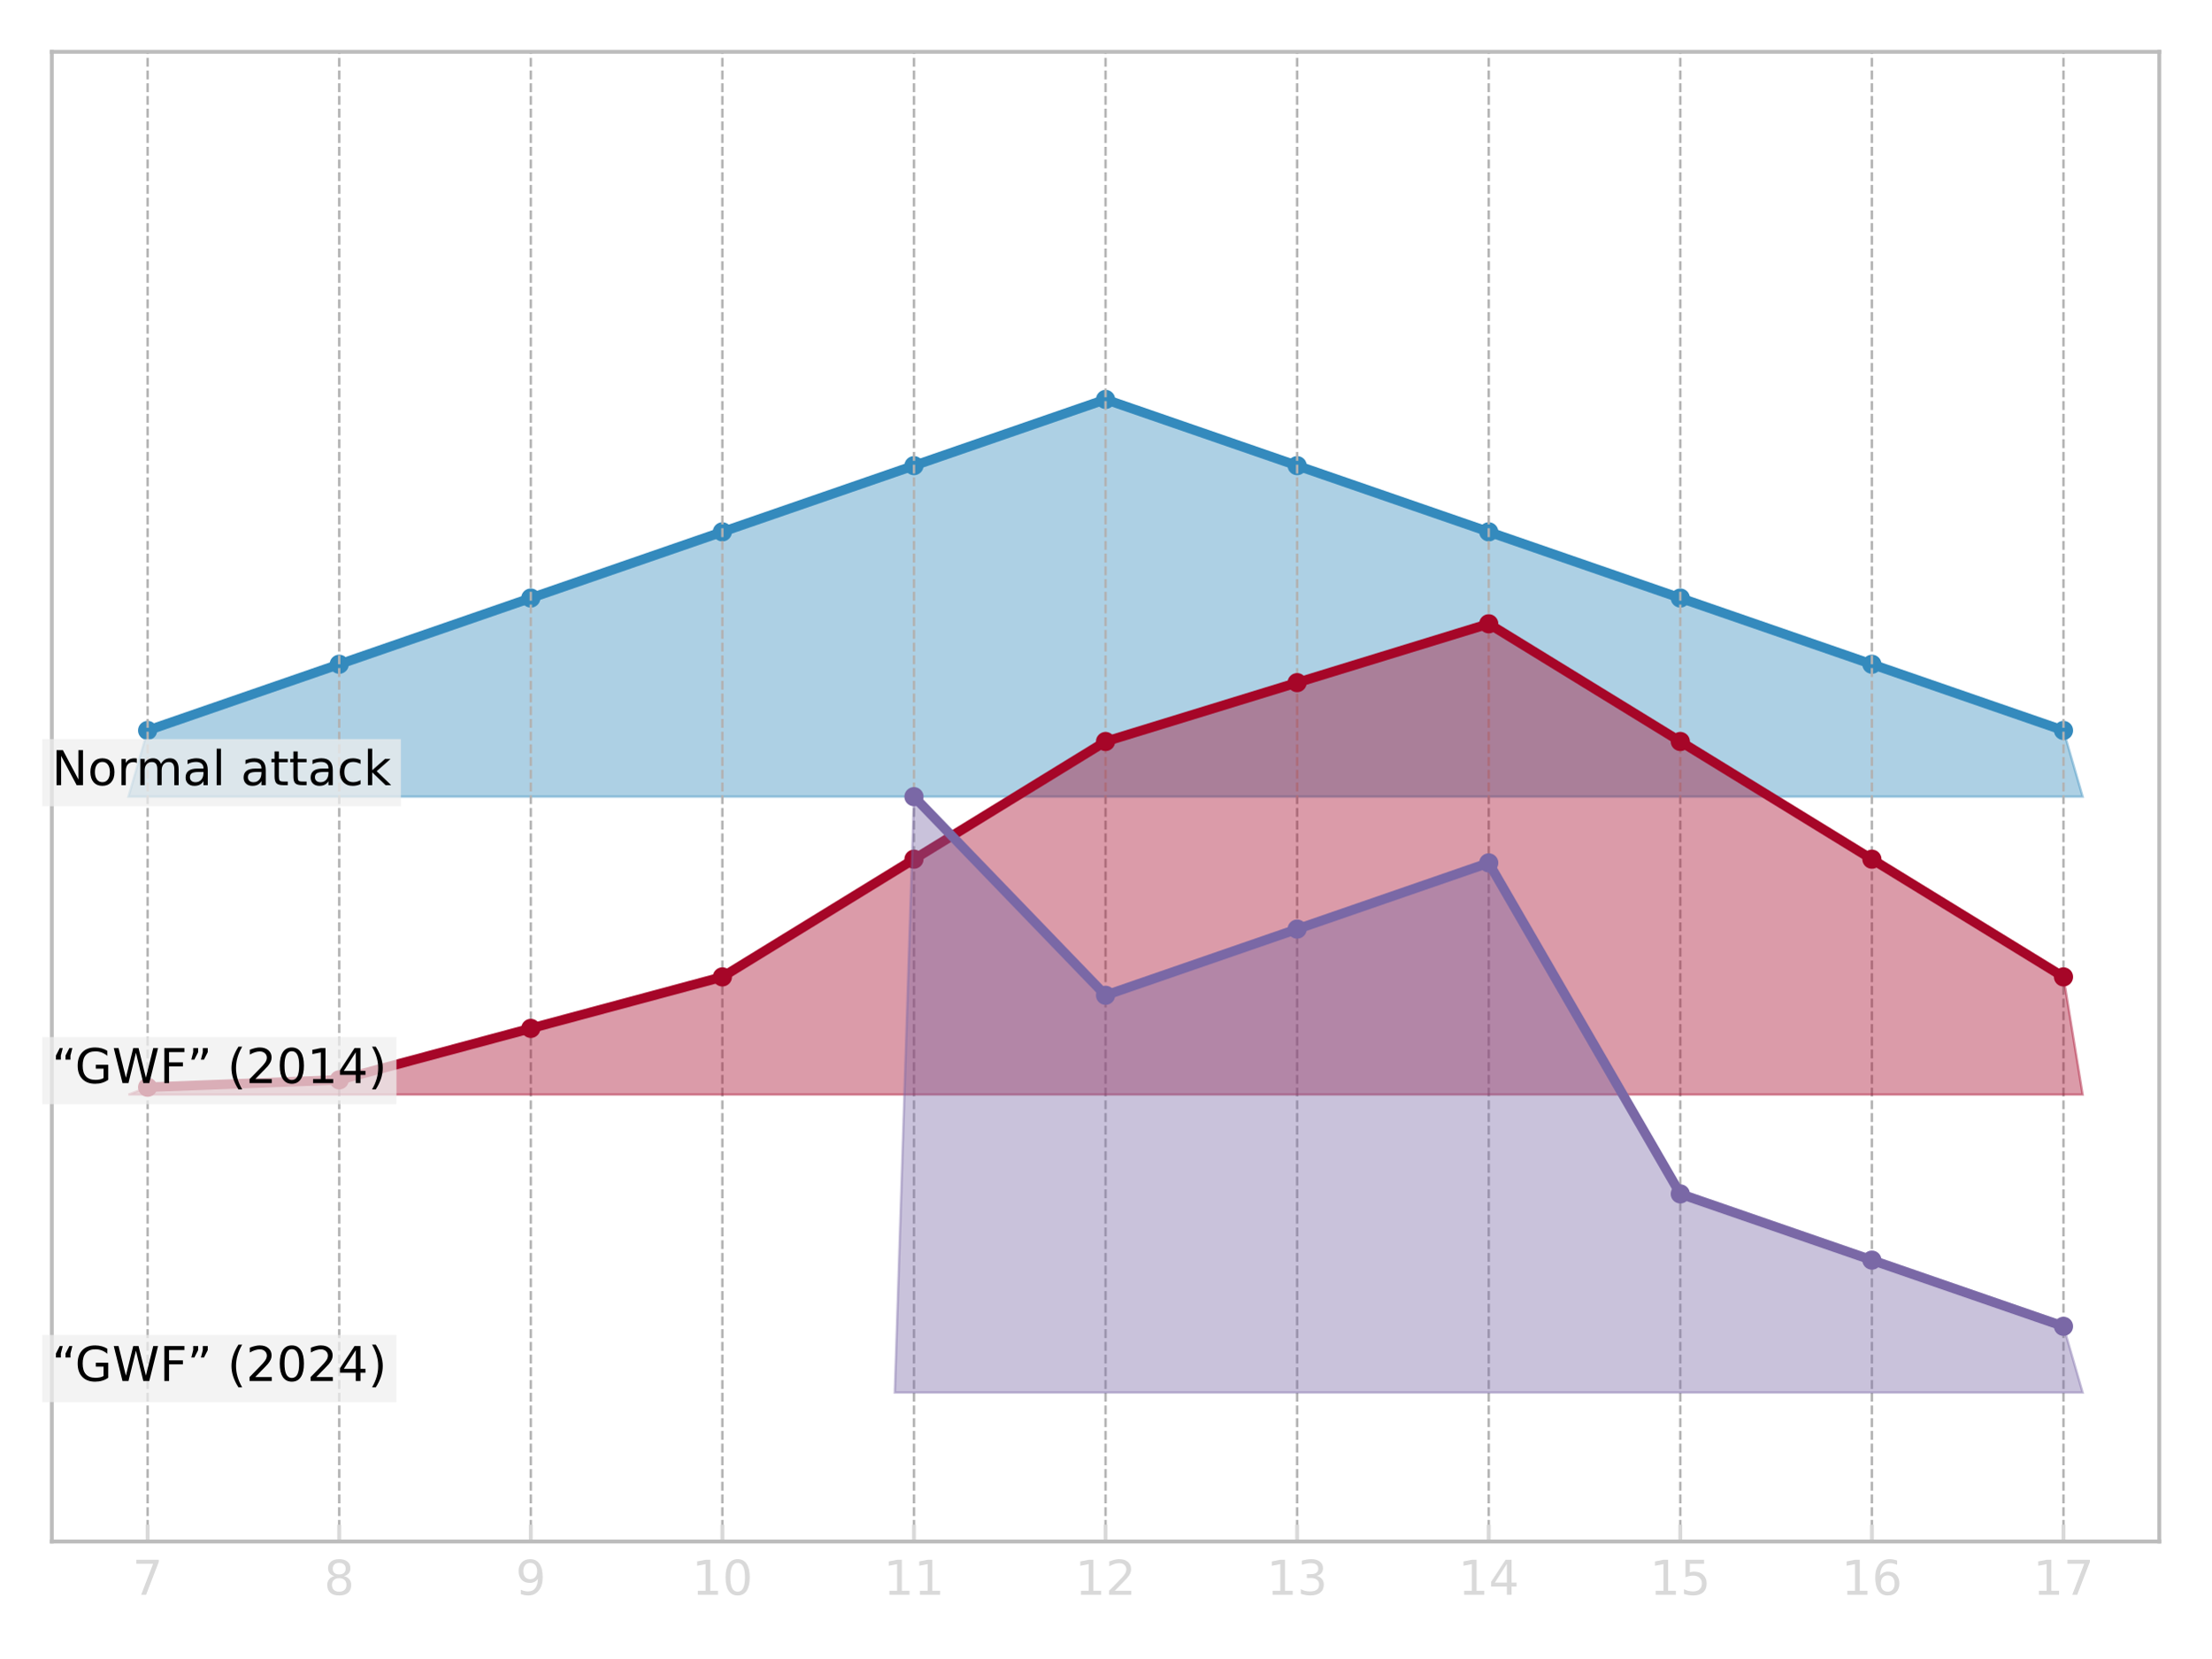
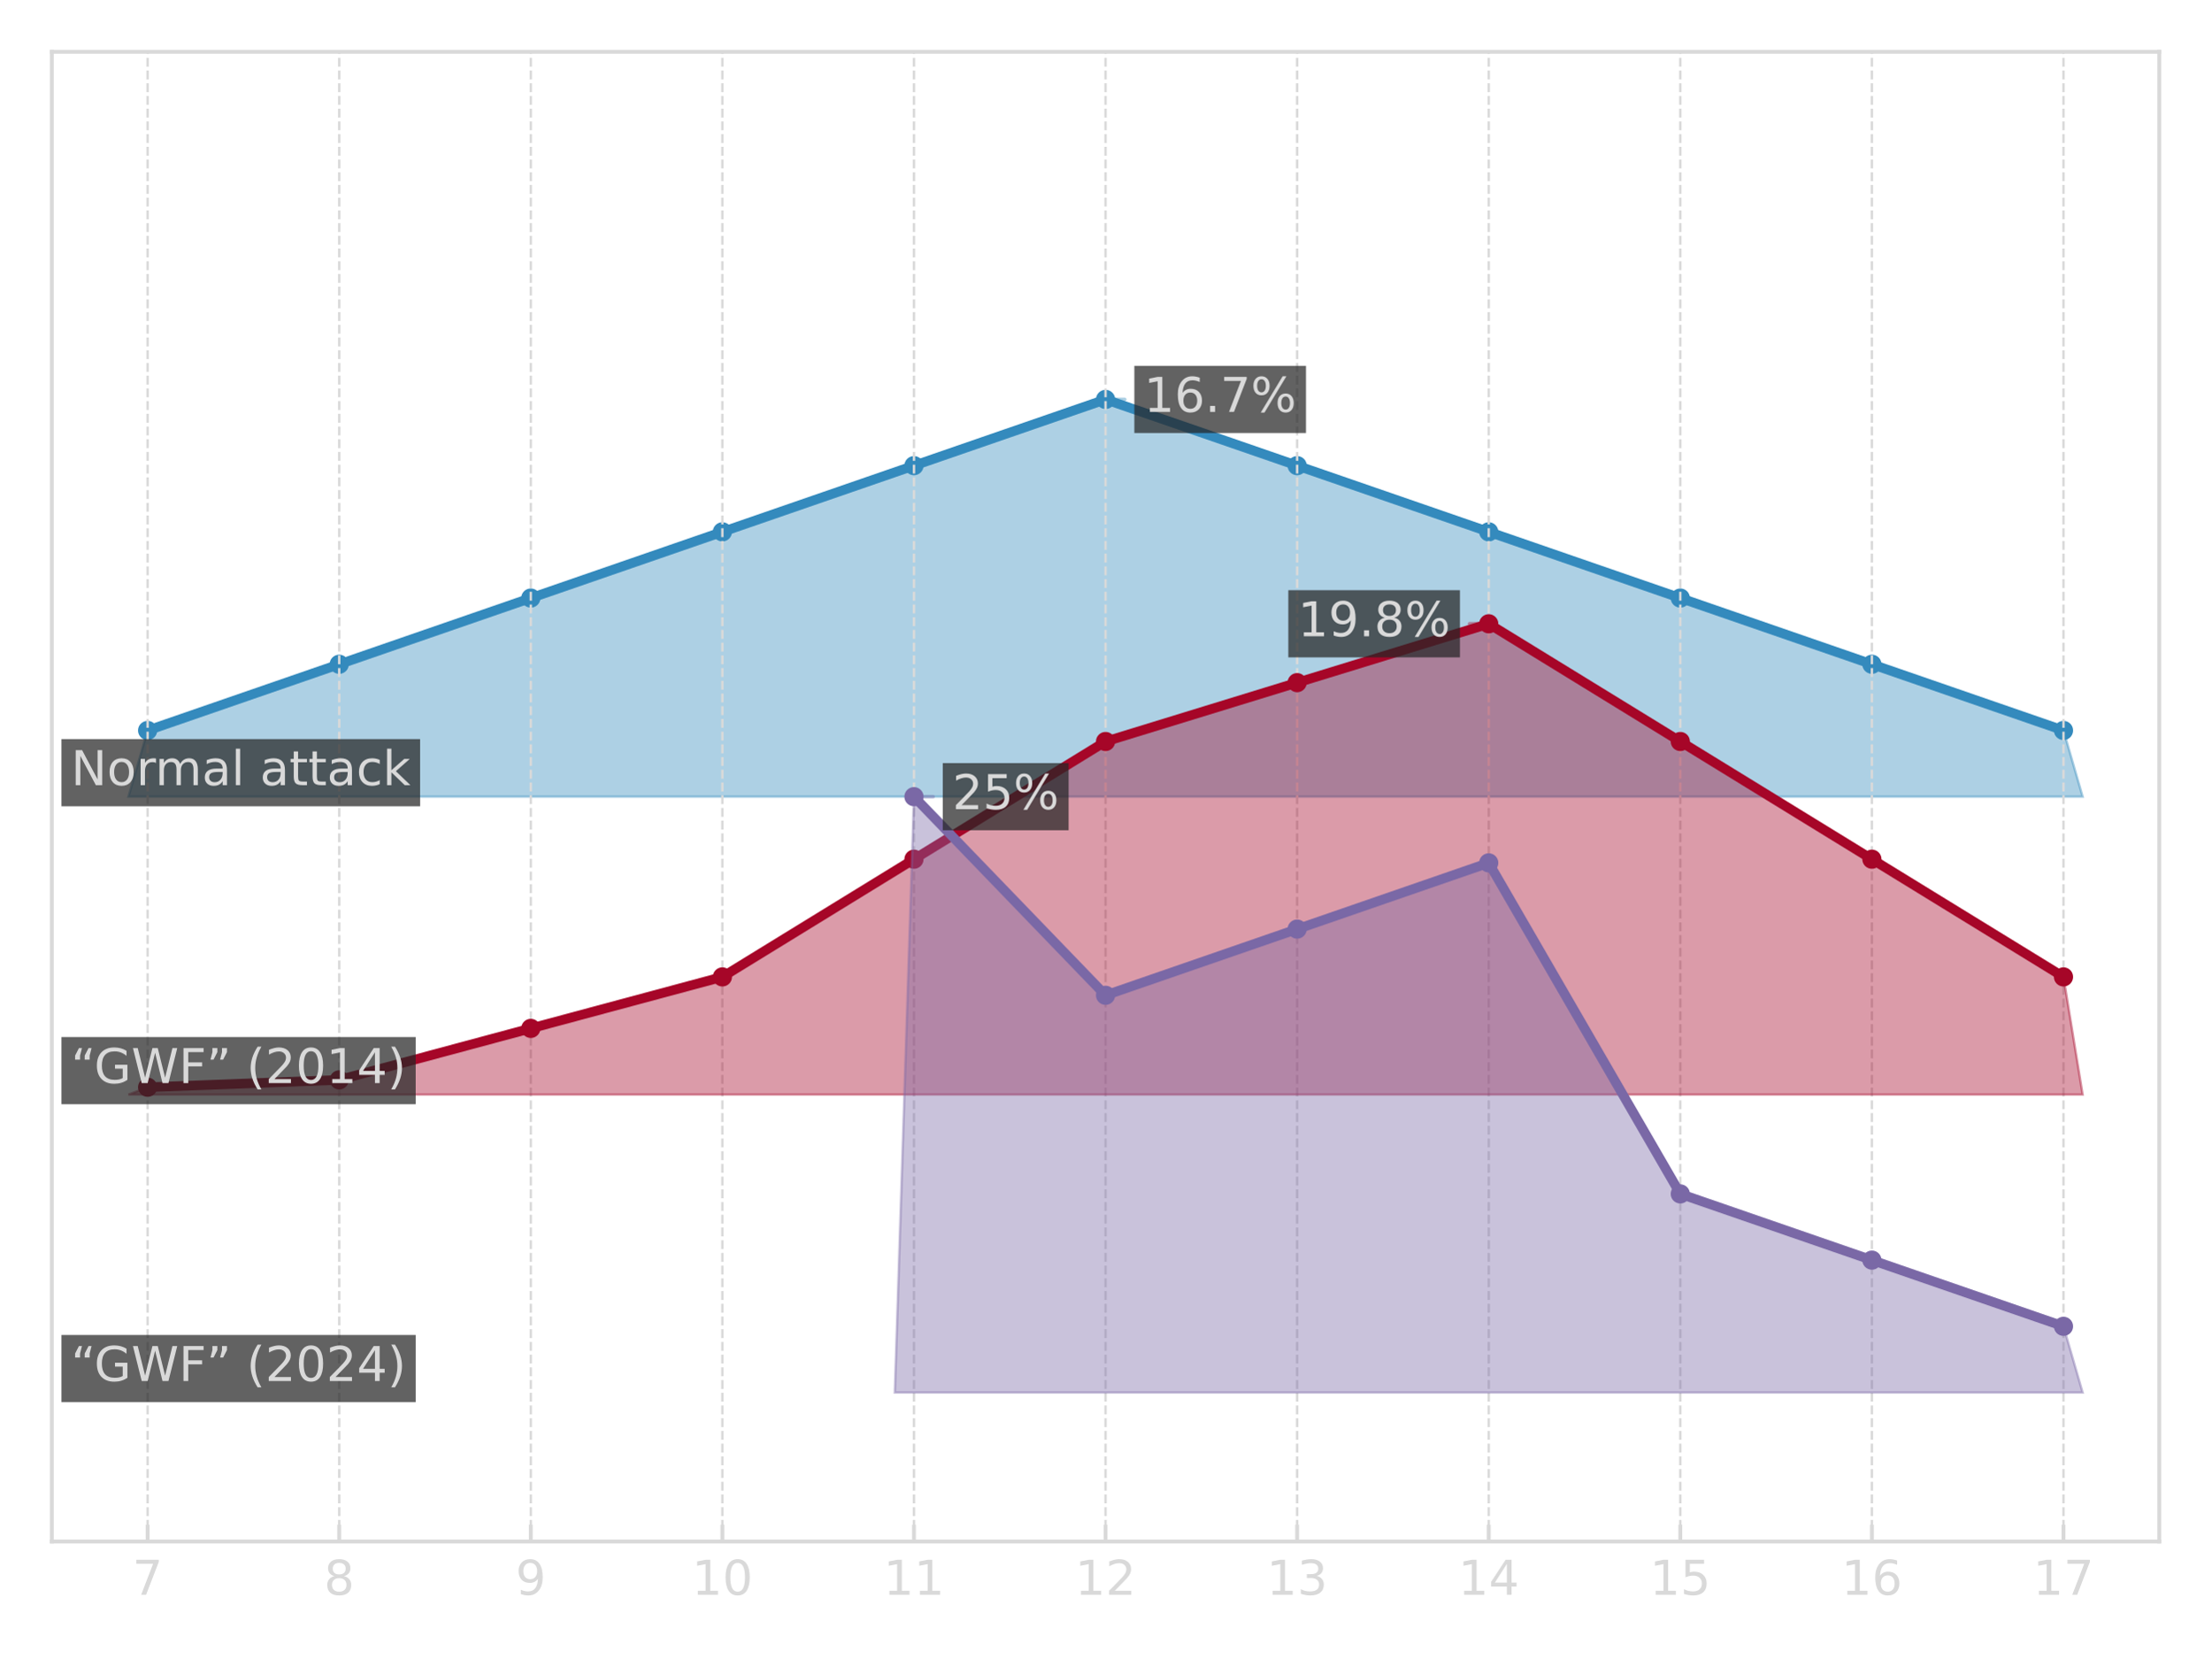
<svg xmlns="http://www.w3.org/2000/svg" xmlns:xlink="http://www.w3.org/1999/xlink" width="460.8pt" height="345.6pt" viewBox="0 0 460.8 345.6" version="1.1">
  <defs>
    <style type="text/css">*{stroke-linejoin: round; stroke-linecap: butt}</style>
  </defs>
  <g id="figure_1">
    <g id="patch_1">
      <path d="M 0 345.6  L 460.8 345.6  L 460.8 0  L 0 0  L 0 345.6  z " style="fill: none" />
    </g>
    <g id="axes_1">
      <g id="patch_2">
        <path d="M 10.8 321.3  L 450 321.3  L 450 10.8  L 10.8 10.8  L 10.8 321.3  z " style="fill: none" />
      </g>
      <g id="patch_3">
        <path d="M 26.771 166.05  L 30.764 152.25  L 70.691 138.45  L 110.618 124.65  L 150.545 110.85  L 190.473 97.05  L 230.4 83.25  L 270.327 97.05  L 310.255 110.85  L 350.182 124.65  L 390.109 138.45  L 430.036 152.25  L 434.029 166.05  z " clip-path="url(#p17faf086e6)" style="fill: #348abd; fill-opacity: 0.4; stroke: #348abd; stroke-opacity: 0.4; stroke-width: 0.5; stroke-linejoin: miter" />
      </g>
      <g id="line2d_1">
        <path d="M 30.764 152.25  L 70.691 138.45  L 110.618 124.65  L 150.545 110.85  L 190.473 97.05  L 230.4 83.25  L 270.327 97.05  L 310.255 110.85  L 350.182 124.65  L 390.109 138.45  L 430.036 152.25  " clip-path="url(#p17faf086e6)" style="fill: none; stroke: #348abd; stroke-width: 2; stroke-linecap: square" />
        <defs>
          <path id="m6b60de0bbd" d="M 0 1.5  C 0.398 1.5 0.779 1.342 1.061 1.061  C 1.342 0.779 1.5 0.398 1.5 0  C 1.5 -0.398 1.342 -0.779 1.061 -1.061  C 0.779 -1.342 0.398 -1.5 0 -1.5  C -0.398 -1.5 -0.779 -1.342 -1.061 -1.061  C -1.342 -0.779 -1.5 -0.398 -1.5 0  C -1.5 0.398 -1.342 0.779 -1.061 1.061  C -0.779 1.342 -0.398 1.5 0 1.5  z " style="stroke: #348abd" />
        </defs>
        <g clip-path="url(#p17faf086e6)">
          <use xlink:href="#m6b60de0bbd" x="30.764" y="152.25" style="fill: #348abd; stroke: #348abd" />
          <use xlink:href="#m6b60de0bbd" x="70.691" y="138.45" style="fill: #348abd; stroke: #348abd" />
          <use xlink:href="#m6b60de0bbd" x="110.618" y="124.65" style="fill: #348abd; stroke: #348abd" />
          <use xlink:href="#m6b60de0bbd" x="150.545" y="110.85" style="fill: #348abd; stroke: #348abd" />
          <use xlink:href="#m6b60de0bbd" x="190.473" y="97.05" style="fill: #348abd; stroke: #348abd" />
          <use xlink:href="#m6b60de0bbd" x="230.4" y="83.25" style="fill: #348abd; stroke: #348abd" />
          <use xlink:href="#m6b60de0bbd" x="270.327" y="97.05" style="fill: #348abd; stroke: #348abd" />
          <use xlink:href="#m6b60de0bbd" x="310.255" y="110.85" style="fill: #348abd; stroke: #348abd" />
          <use xlink:href="#m6b60de0bbd" x="350.182" y="124.65" style="fill: #348abd; stroke: #348abd" />
          <use xlink:href="#m6b60de0bbd" x="390.109" y="138.45" style="fill: #348abd; stroke: #348abd" />
          <use xlink:href="#m6b60de0bbd" x="430.036" y="152.25" style="fill: #348abd; stroke: #348abd" />
        </g>
      </g>
      <g id="matplotlib.axis_1">
        <g id="xtick_1">
          <g id="line2d_2">
-             <path d="M 30.764 321.3  L 30.764 10.8  " clip-path="url(#p17faf086e6)" style="fill: none; stroke-dasharray: 1.85,0.8; stroke-dashoffset: 0; stroke: #b2b2b2; stroke-width: 0.5" />
+             <path d="M 30.764 321.3  L 30.764 10.8  " clip-path="url(#p17faf086e6)" style="fill: none; stroke-dasharray: 1.85,0.8; stroke-dashoffset: 0; stroke: #d9d9d9; stroke-width: 0.5" />
          </g>
          <g id="line2d_3">
            <defs>
              <path id="m21876d499b" d="M 0 0  L 0 -3.5  " style="stroke: #d9d9d9; stroke-width: 0.8" />
            </defs>
            <g>
              <use xlink:href="#m21876d499b" x="30.764" y="321.3" style="fill: #d9d9d9; stroke: #d9d9d9; stroke-width: 0.8" />
            </g>
          </g>
          <g id="text_1">
            <g style="fill: #d9d9d9" transform="translate(27.58239 332.3977) scale(0.1 -0.1)">
              <defs>
                <path id="DejaVuSans-1a" d="M 525 4666  L 3525 4666  L 3525 4397  L 1831 0  L 1172 0  L 2766 4134  L 525 4134  L 525 4666  z " transform="scale(0.015625)" />
              </defs>
              <use xlink:href="#DejaVuSans-1a" />
            </g>
          </g>
        </g>
        <g id="xtick_2">
          <g id="line2d_4">
-             <path d="M 70.691 321.3  L 70.691 10.8  " clip-path="url(#p17faf086e6)" style="fill: none; stroke-dasharray: 1.85,0.8; stroke-dashoffset: 0; stroke: #b2b2b2; stroke-width: 0.5" />
+             <path d="M 70.691 321.3  L 70.691 10.8  " clip-path="url(#p17faf086e6)" style="fill: none; stroke-dasharray: 1.85,0.8; stroke-dashoffset: 0; stroke: #d9d9d9; stroke-width: 0.5" />
          </g>
          <g id="line2d_5">
            <g>
              <use xlink:href="#m21876d499b" x="70.691" y="321.3" style="fill: #d9d9d9; stroke: #d9d9d9; stroke-width: 0.8" />
            </g>
          </g>
          <g id="text_2">
            <g style="fill: #d9d9d9" transform="translate(67.50966 332.3977) scale(0.1 -0.1)">
              <defs>
                <path id="DejaVuSans-1b" d="M 2034 2216  Q 1584 2216 1326 1975  Q 1069 1734 1069 1313  Q 1069 891 1326 650  Q 1584 409 2034 409  Q 2484 409 2743 651  Q 3003 894 3003 1313  Q 3003 1734 2745 1975  Q 2488 2216 2034 2216  z M 1403 2484  Q 997 2584 770 2862  Q 544 3141 544 3541  Q 544 4100 942 4425  Q 1341 4750 2034 4750  Q 2731 4750 3128 4425  Q 3525 4100 3525 3541  Q 3525 3141 3298 2862  Q 3072 2584 2669 2484  Q 3125 2378 3379 2068  Q 3634 1759 3634 1313  Q 3634 634 3220 271  Q 2806 -91 2034 -91  Q 1263 -91 848 271  Q 434 634 434 1313  Q 434 1759 690 2068  Q 947 2378 1403 2484  z M 1172 3481  Q 1172 3119 1398 2916  Q 1625 2713 2034 2713  Q 2441 2713 2670 2916  Q 2900 3119 2900 3481  Q 2900 3844 2670 4047  Q 2441 4250 2034 4250  Q 1625 4250 1398 4047  Q 1172 3844 1172 3481  z " transform="scale(0.015625)" />
              </defs>
              <use xlink:href="#DejaVuSans-1b" />
            </g>
          </g>
        </g>
        <g id="xtick_3">
          <g id="line2d_6">
-             <path d="M 110.618 321.3  L 110.618 10.8  " clip-path="url(#p17faf086e6)" style="fill: none; stroke-dasharray: 1.85,0.8; stroke-dashoffset: 0; stroke: #b2b2b2; stroke-width: 0.5" />
+             <path d="M 110.618 321.3  L 110.618 10.8  " clip-path="url(#p17faf086e6)" style="fill: none; stroke-dasharray: 1.85,0.8; stroke-dashoffset: 0; stroke: #d9d9d9; stroke-width: 0.5" />
          </g>
          <g id="line2d_7">
            <g>
              <use xlink:href="#m21876d499b" x="110.618" y="321.3" style="fill: #d9d9d9; stroke: #d9d9d9; stroke-width: 0.8" />
            </g>
          </g>
          <g id="text_3">
            <g style="fill: #d9d9d9" transform="translate(107.4369 332.3977) scale(0.1 -0.1)">
              <defs>
                <path id="DejaVuSans-1c" d="M 703 97  L 703 672  Q 941 559 1184 500  Q 1428 441 1663 441  Q 2288 441 2617 861  Q 2947 1281 2994 2138  Q 2813 1869 2534 1725  Q 2256 1581 1919 1581  Q 1219 1581 811 2004  Q 403 2428 403 3163  Q 403 3881 828 4315  Q 1253 4750 1959 4750  Q 2769 4750 3195 4129  Q 3622 3509 3622 2328  Q 3622 1225 3098 567  Q 2575 -91 1691 -91  Q 1453 -91 1209 -44  Q 966 3 703 97  z M 1959 2075  Q 2384 2075 2632 2365  Q 2881 2656 2881 3163  Q 2881 3666 2632 3958  Q 2384 4250 1959 4250  Q 1534 4250 1286 3958  Q 1038 3666 1038 3163  Q 1038 2656 1286 2365  Q 1534 2075 1959 2075  z " transform="scale(0.015625)" />
              </defs>
              <use xlink:href="#DejaVuSans-1c" />
            </g>
          </g>
        </g>
        <g id="xtick_4">
          <g id="line2d_8">
-             <path d="M 150.545 321.3  L 150.545 10.8  " clip-path="url(#p17faf086e6)" style="fill: none; stroke-dasharray: 1.85,0.8; stroke-dashoffset: 0; stroke: #b2b2b2; stroke-width: 0.5" />
+             <path d="M 150.545 321.3  L 150.545 10.8  " clip-path="url(#p17faf086e6)" style="fill: none; stroke-dasharray: 1.85,0.8; stroke-dashoffset: 0; stroke: #d9d9d9; stroke-width: 0.5" />
          </g>
          <g id="line2d_9">
            <g>
              <use xlink:href="#m21876d499b" x="150.545" y="321.3" style="fill: #d9d9d9; stroke: #d9d9d9; stroke-width: 0.8" />
            </g>
          </g>
          <g id="text_4">
            <g style="fill: #d9d9d9" transform="translate(144.183 332.3977) scale(0.1 -0.1)">
              <defs>
                <path id="DejaVuSans-14" d="M 794 531  L 1825 531  L 1825 4091  L 703 3866  L 703 4441  L 1819 4666  L 2450 4666  L 2450 531  L 3481 531  L 3481 0  L 794 0  L 794 531  z " transform="scale(0.015625)" />
                <path id="DejaVuSans-13" d="M 2034 4250  Q 1547 4250 1301 3770  Q 1056 3291 1056 2328  Q 1056 1369 1301 889  Q 1547 409 2034 409  Q 2525 409 2770 889  Q 3016 1369 3016 2328  Q 3016 3291 2770 3770  Q 2525 4250 2034 4250  z M 2034 4750  Q 2819 4750 3233 4129  Q 3647 3509 3647 2328  Q 3647 1150 3233 529  Q 2819 -91 2034 -91  Q 1250 -91 836 529  Q 422 1150 422 2328  Q 422 3509 836 4129  Q 1250 4750 2034 4750  z " transform="scale(0.015625)" />
              </defs>
              <use xlink:href="#DejaVuSans-14" />
              <use xlink:href="#DejaVuSans-13" transform="translate(63.625 0)" />
            </g>
          </g>
        </g>
        <g id="xtick_5">
          <g id="line2d_10">
-             <path d="M 190.473 321.3  L 190.473 10.8  " clip-path="url(#p17faf086e6)" style="fill: none; stroke-dasharray: 1.85,0.8; stroke-dashoffset: 0; stroke: #b2b2b2; stroke-width: 0.5" />
+             <path d="M 190.473 321.3  L 190.473 10.8  " clip-path="url(#p17faf086e6)" style="fill: none; stroke-dasharray: 1.85,0.8; stroke-dashoffset: 0; stroke: #d9d9d9; stroke-width: 0.5" />
          </g>
          <g id="line2d_11">
            <g>
              <use xlink:href="#m21876d499b" x="190.473" y="321.3" style="fill: #d9d9d9; stroke: #d9d9d9; stroke-width: 0.8" />
            </g>
          </g>
          <g id="text_5">
            <g style="fill: #d9d9d9" transform="translate(184.1102 332.3977) scale(0.1 -0.1)">
              <use xlink:href="#DejaVuSans-14" />
              <use xlink:href="#DejaVuSans-14" transform="translate(63.625 0)" />
            </g>
          </g>
        </g>
        <g id="xtick_6">
          <g id="line2d_12">
-             <path d="M 230.4 321.3  L 230.4 10.8  " clip-path="url(#p17faf086e6)" style="fill: none; stroke-dasharray: 1.85,0.8; stroke-dashoffset: 0; stroke: #b2b2b2; stroke-width: 0.5" />
+             <path d="M 230.4 321.3  L 230.4 10.8  " clip-path="url(#p17faf086e6)" style="fill: none; stroke-dasharray: 1.85,0.8; stroke-dashoffset: 0; stroke: #d9d9d9; stroke-width: 0.5" />
          </g>
          <g id="line2d_13">
            <g>
              <use xlink:href="#m21876d499b" x="230.4" y="321.3" style="fill: #d9d9d9; stroke: #d9d9d9; stroke-width: 0.8" />
            </g>
          </g>
          <g id="text_6">
            <g style="fill: #d9d9d9" transform="translate(224.0375 332.3977) scale(0.1 -0.1)">
              <defs>
                <path id="DejaVuSans-15" d="M 1228 531  L 3431 531  L 3431 0  L 469 0  L 469 531  Q 828 903 1448 1529  Q 2069 2156 2228 2338  Q 2531 2678 2651 2914  Q 2772 3150 2772 3378  Q 2772 3750 2511 3984  Q 2250 4219 1831 4219  Q 1534 4219 1204 4116  Q 875 4013 500 3803  L 500 4441  Q 881 4594 1212 4672  Q 1544 4750 1819 4750  Q 2544 4750 2975 4387  Q 3406 4025 3406 3419  Q 3406 3131 3298 2873  Q 3191 2616 2906 2266  Q 2828 2175 2409 1742  Q 1991 1309 1228 531  z " transform="scale(0.015625)" />
              </defs>
              <use xlink:href="#DejaVuSans-14" />
              <use xlink:href="#DejaVuSans-15" transform="translate(63.625 0)" />
            </g>
          </g>
        </g>
        <g id="xtick_7">
          <g id="line2d_14">
-             <path d="M 270.327 321.3  L 270.327 10.8  " clip-path="url(#p17faf086e6)" style="fill: none; stroke-dasharray: 1.85,0.8; stroke-dashoffset: 0; stroke: #b2b2b2; stroke-width: 0.5" />
+             <path d="M 270.327 321.3  L 270.327 10.8  " clip-path="url(#p17faf086e6)" style="fill: none; stroke-dasharray: 1.85,0.8; stroke-dashoffset: 0; stroke: #d9d9d9; stroke-width: 0.5" />
          </g>
          <g id="line2d_15">
            <g>
              <use xlink:href="#m21876d499b" x="270.327" y="321.3" style="fill: #d9d9d9; stroke: #d9d9d9; stroke-width: 0.8" />
            </g>
          </g>
          <g id="text_7">
            <g style="fill: #d9d9d9" transform="translate(263.9648 332.3977) scale(0.1 -0.1)">
              <defs>
                <path id="DejaVuSans-16" d="M 2597 2516  Q 3050 2419 3304 2112  Q 3559 1806 3559 1356  Q 3559 666 3084 287  Q 2609 -91 1734 -91  Q 1441 -91 1130 -33  Q 819 25 488 141  L 488 750  Q 750 597 1062 519  Q 1375 441 1716 441  Q 2309 441 2620 675  Q 2931 909 2931 1356  Q 2931 1769 2642 2001  Q 2353 2234 1838 2234  L 1294 2234  L 1294 2753  L 1863 2753  Q 2328 2753 2575 2939  Q 2822 3125 2822 3475  Q 2822 3834 2567 4026  Q 2313 4219 1838 4219  Q 1578 4219 1281 4162  Q 984 4106 628 3988  L 628 4550  Q 988 4650 1302 4700  Q 1616 4750 1894 4750  Q 2613 4750 3031 4423  Q 3450 4097 3450 3541  Q 3450 3153 3228 2886  Q 3006 2619 2597 2516  z " transform="scale(0.015625)" />
              </defs>
              <use xlink:href="#DejaVuSans-14" />
              <use xlink:href="#DejaVuSans-16" transform="translate(63.625 0)" />
            </g>
          </g>
        </g>
        <g id="xtick_8">
          <g id="line2d_16">
-             <path d="M 310.255 321.3  L 310.255 10.8  " clip-path="url(#p17faf086e6)" style="fill: none; stroke-dasharray: 1.85,0.8; stroke-dashoffset: 0; stroke: #b2b2b2; stroke-width: 0.5" />
+             <path d="M 310.255 321.3  L 310.255 10.8  " clip-path="url(#p17faf086e6)" style="fill: none; stroke-dasharray: 1.85,0.8; stroke-dashoffset: 0; stroke: #d9d9d9; stroke-width: 0.5" />
          </g>
          <g id="line2d_17">
            <g>
              <use xlink:href="#m21876d499b" x="310.255" y="321.3" style="fill: #d9d9d9; stroke: #d9d9d9; stroke-width: 0.8" />
            </g>
          </g>
          <g id="text_8">
            <g style="fill: #d9d9d9" transform="translate(303.892 332.3977) scale(0.1 -0.1)">
              <defs>
                <path id="DejaVuSans-17" d="M 2419 4116  L 825 1625  L 2419 1625  L 2419 4116  z M 2253 4666  L 3047 4666  L 3047 1625  L 3713 1625  L 3713 1100  L 3047 1100  L 3047 0  L 2419 0  L 2419 1100  L 313 1100  L 313 1709  L 2253 4666  z " transform="scale(0.015625)" />
              </defs>
              <use xlink:href="#DejaVuSans-14" />
              <use xlink:href="#DejaVuSans-17" transform="translate(63.625 0)" />
            </g>
          </g>
        </g>
        <g id="xtick_9">
          <g id="line2d_18">
-             <path d="M 350.182 321.3  L 350.182 10.8  " clip-path="url(#p17faf086e6)" style="fill: none; stroke-dasharray: 1.85,0.8; stroke-dashoffset: 0; stroke: #b2b2b2; stroke-width: 0.5" />
+             <path d="M 350.182 321.3  L 350.182 10.8  " clip-path="url(#p17faf086e6)" style="fill: none; stroke-dasharray: 1.85,0.8; stroke-dashoffset: 0; stroke: #d9d9d9; stroke-width: 0.5" />
          </g>
          <g id="line2d_19">
            <g>
              <use xlink:href="#m21876d499b" x="350.182" y="321.3" style="fill: #d9d9d9; stroke: #d9d9d9; stroke-width: 0.8" />
            </g>
          </g>
          <g id="text_9">
            <g style="fill: #d9d9d9" transform="translate(343.8193 332.3977) scale(0.1 -0.1)">
              <defs>
                <path id="DejaVuSans-18" d="M 691 4666  L 3169 4666  L 3169 4134  L 1269 4134  L 1269 2991  Q 1406 3038 1543 3061  Q 1681 3084 1819 3084  Q 2600 3084 3056 2656  Q 3513 2228 3513 1497  Q 3513 744 3044 326  Q 2575 -91 1722 -91  Q 1428 -91 1123 -41  Q 819 9 494 109  L 494 744  Q 775 591 1075 516  Q 1375 441 1709 441  Q 2250 441 2565 725  Q 2881 1009 2881 1497  Q 2881 1984 2565 2268  Q 2250 2553 1709 2553  Q 1456 2553 1204 2497  Q 953 2441 691 2322  L 691 4666  z " transform="scale(0.015625)" />
              </defs>
              <use xlink:href="#DejaVuSans-14" />
              <use xlink:href="#DejaVuSans-18" transform="translate(63.625 0)" />
            </g>
          </g>
        </g>
        <g id="xtick_10">
          <g id="line2d_20">
-             <path d="M 390.109 321.3  L 390.109 10.8  " clip-path="url(#p17faf086e6)" style="fill: none; stroke-dasharray: 1.85,0.8; stroke-dashoffset: 0; stroke: #b2b2b2; stroke-width: 0.5" />
+             <path d="M 390.109 321.3  L 390.109 10.8  " clip-path="url(#p17faf086e6)" style="fill: none; stroke-dasharray: 1.85,0.8; stroke-dashoffset: 0; stroke: #d9d9d9; stroke-width: 0.5" />
          </g>
          <g id="line2d_21">
            <g>
              <use xlink:href="#m21876d499b" x="390.109" y="321.3" style="fill: #d9d9d9; stroke: #d9d9d9; stroke-width: 0.8" />
            </g>
          </g>
          <g id="text_10">
            <g style="fill: #d9d9d9" transform="translate(383.7466 332.3977) scale(0.1 -0.1)">
              <defs>
                <path id="DejaVuSans-19" d="M 2113 2584  Q 1688 2584 1439 2293  Q 1191 2003 1191 1497  Q 1191 994 1439 701  Q 1688 409 2113 409  Q 2538 409 2786 701  Q 3034 994 3034 1497  Q 3034 2003 2786 2293  Q 2538 2584 2113 2584  z M 3366 4563  L 3366 3988  Q 3128 4100 2886 4159  Q 2644 4219 2406 4219  Q 1781 4219 1451 3797  Q 1122 3375 1075 2522  Q 1259 2794 1537 2939  Q 1816 3084 2150 3084  Q 2853 3084 3261 2657  Q 3669 2231 3669 1497  Q 3669 778 3244 343  Q 2819 -91 2113 -91  Q 1303 -91 875 529  Q 447 1150 447 2328  Q 447 3434 972 4092  Q 1497 4750 2381 4750  Q 2619 4750 2861 4703  Q 3103 4656 3366 4563  z " transform="scale(0.015625)" />
              </defs>
              <use xlink:href="#DejaVuSans-14" />
              <use xlink:href="#DejaVuSans-19" transform="translate(63.625 0)" />
            </g>
          </g>
        </g>
        <g id="xtick_11">
          <g id="line2d_22">
-             <path d="M 430.036 321.3  L 430.036 10.8  " clip-path="url(#p17faf086e6)" style="fill: none; stroke-dasharray: 1.85,0.8; stroke-dashoffset: 0; stroke: #b2b2b2; stroke-width: 0.5" />
+             <path d="M 430.036 321.3  L 430.036 10.8  " clip-path="url(#p17faf086e6)" style="fill: none; stroke-dasharray: 1.85,0.8; stroke-dashoffset: 0; stroke: #d9d9d9; stroke-width: 0.5" />
          </g>
          <g id="line2d_23">
            <g>
              <use xlink:href="#m21876d499b" x="430.036" y="321.3" style="fill: #d9d9d9; stroke: #d9d9d9; stroke-width: 0.8" />
            </g>
          </g>
          <g id="text_11">
            <g style="fill: #d9d9d9" transform="translate(423.6739 332.3977) scale(0.1 -0.1)">
              <use xlink:href="#DejaVuSans-14" />
              <use xlink:href="#DejaVuSans-1a" transform="translate(63.625 0)" />
            </g>
          </g>
        </g>
      </g>
      <g id="matplotlib.axis_2" />
      <g id="patch_4">
        <path d="M 26.771 228.15  L 30.764 226.617  L 70.691 225.083  L 110.618 214.35  L 150.545 203.617  L 190.473 179.083  L 230.4 154.55  L 270.327 142.283  L 310.255 130.017  L 350.182 154.55  L 390.109 179.083  L 430.036 203.617  L 434.029 228.15  z " clip-path="url(#p17faf086e6)" style="fill: #a60628; fill-opacity: 0.4; stroke: #a60628; stroke-opacity: 0.4; stroke-width: 0.5; stroke-linejoin: miter" />
      </g>
      <g id="patch_5">
-         <path d="M 10.8 321.3  L 10.8 10.8  " style="fill: none; stroke: #bcbcbc; stroke-width: 0.8; stroke-linejoin: miter; stroke-linecap: square" />
+         <path d="M 10.8 321.3  L 10.8 10.8  " style="fill: none; stroke: #d9d9d9; stroke-width: 0.8; stroke-linejoin: miter; stroke-linecap: square" />
      </g>
      <g id="patch_6">
-         <path d="M 450 321.3  L 450 10.8  " style="fill: none; stroke: #bcbcbc; stroke-width: 0.8; stroke-linejoin: miter; stroke-linecap: square" />
+         <path d="M 450 321.3  L 450 10.8  " style="fill: none; stroke: #d9d9d9; stroke-width: 0.8; stroke-linejoin: miter; stroke-linecap: square" />
      </g>
      <g id="patch_7">
-         <path d="M 10.8 321.3  L 450 321.3  " style="fill: none; stroke: #bcbcbc; stroke-width: 0.8; stroke-linejoin: miter; stroke-linecap: square" />
+         <path d="M 10.8 321.3  L 450 321.3  " style="fill: none; stroke: #d9d9d9; stroke-width: 0.8; stroke-linejoin: miter; stroke-linecap: square" />
      </g>
      <g id="patch_8">
-         <path d="M 10.8 10.8  L 450 10.8  " style="fill: none; stroke: #bcbcbc; stroke-width: 0.8; stroke-linejoin: miter; stroke-linecap: square" />
+         <path d="M 10.8 10.8  L 450 10.8  " style="fill: none; stroke: #d9d9d9; stroke-width: 0.8; stroke-linejoin: miter; stroke-linecap: square" />
      </g>
      <g id="line2d_24">
        <path d="M 30.764 226.617  L 70.691 225.083  L 110.618 214.35  L 150.545 203.617  L 190.473 179.083  L 230.4 154.55  L 270.327 142.283  L 310.255 130.017  L 350.182 154.55  L 390.109 179.083  L 430.036 203.617  " clip-path="url(#p17faf086e6)" style="fill: none; stroke: #a60628; stroke-width: 2; stroke-linecap: square" />
        <defs>
          <path id="mb88222d4bc" d="M 0 1.5  C 0.398 1.5 0.779 1.342 1.061 1.061  C 1.342 0.779 1.5 0.398 1.5 0  C 1.5 -0.398 1.342 -0.779 1.061 -1.061  C 0.779 -1.342 0.398 -1.5 0 -1.5  C -0.398 -1.5 -0.779 -1.342 -1.061 -1.061  C -1.342 -0.779 -1.5 -0.398 -1.5 0  C -1.5 0.398 -1.342 0.779 -1.061 1.061  C -0.779 1.342 -0.398 1.5 0 1.5  z " style="stroke: #a60628" />
        </defs>
        <g clip-path="url(#p17faf086e6)">
          <use xlink:href="#mb88222d4bc" x="30.764" y="226.617" style="fill: #a60628; stroke: #a60628" />
          <use xlink:href="#mb88222d4bc" x="70.691" y="225.083" style="fill: #a60628; stroke: #a60628" />
          <use xlink:href="#mb88222d4bc" x="110.618" y="214.35" style="fill: #a60628; stroke: #a60628" />
          <use xlink:href="#mb88222d4bc" x="150.545" y="203.617" style="fill: #a60628; stroke: #a60628" />
          <use xlink:href="#mb88222d4bc" x="190.473" y="179.083" style="fill: #a60628; stroke: #a60628" />
          <use xlink:href="#mb88222d4bc" x="230.4" y="154.55" style="fill: #a60628; stroke: #a60628" />
          <use xlink:href="#mb88222d4bc" x="270.327" y="142.283" style="fill: #a60628; stroke: #a60628" />
          <use xlink:href="#mb88222d4bc" x="310.255" y="130.017" style="fill: #a60628; stroke: #a60628" />
          <use xlink:href="#mb88222d4bc" x="350.182" y="154.55" style="fill: #a60628; stroke: #a60628" />
          <use xlink:href="#mb88222d4bc" x="390.109" y="179.083" style="fill: #a60628; stroke: #a60628" />
          <use xlink:href="#mb88222d4bc" x="430.036" y="203.617" style="fill: #a60628; stroke: #a60628" />
        </g>
      </g>
      <g id="patch_9">
        <path d="M 186.48 290.25  L 190.473 166.05  L 230.4 207.45  L 270.327 193.65  L 310.255 179.85  L 350.182 248.85  L 390.109 262.65  L 430.036 276.45  L 434.029 290.25  z " clip-path="url(#p17faf086e6)" style="fill: #7a68a6; fill-opacity: 0.4; stroke: #7a68a6; stroke-opacity: 0.4; stroke-width: 0.5; stroke-linejoin: miter" />
      </g>
      <g id="line2d_25">
        <path d="M 190.473 166.05  L 230.4 207.45  L 270.327 193.65  L 310.255 179.85  L 350.182 248.85  L 390.109 262.65  L 430.036 276.45  " clip-path="url(#p17faf086e6)" style="fill: none; stroke: #7a68a6; stroke-width: 2; stroke-linecap: square" />
        <defs>
          <path id="m48e796f92b" d="M 0 1.5  C 0.398 1.5 0.779 1.342 1.061 1.061  C 1.342 0.779 1.5 0.398 1.5 0  C 1.5 -0.398 1.342 -0.779 1.061 -1.061  C 0.779 -1.342 0.398 -1.5 0 -1.5  C -0.398 -1.5 -0.779 -1.342 -1.061 -1.061  C -1.342 -0.779 -1.5 -0.398 -1.5 0  C -1.5 0.398 -1.342 0.779 -1.061 1.061  C -0.779 1.342 -0.398 1.5 0 1.5  z " style="stroke: #7a68a6" />
        </defs>
        <g clip-path="url(#p17faf086e6)">
          <use xlink:href="#m48e796f92b" x="190.473" y="166.05" style="fill: #7a68a6; stroke: #7a68a6" />
          <use xlink:href="#m48e796f92b" x="230.4" y="207.45" style="fill: #7a68a6; stroke: #7a68a6" />
          <use xlink:href="#m48e796f92b" x="270.327" y="193.65" style="fill: #7a68a6; stroke: #7a68a6" />
          <use xlink:href="#m48e796f92b" x="310.255" y="179.85" style="fill: #7a68a6; stroke: #7a68a6" />
          <use xlink:href="#m48e796f92b" x="350.182" y="248.85" style="fill: #7a68a6; stroke: #7a68a6" />
          <use xlink:href="#m48e796f92b" x="390.109" y="262.65" style="fill: #7a68a6; stroke: #7a68a6" />
          <use xlink:href="#m48e796f92b" x="430.036" y="276.45" style="fill: #7a68a6; stroke: #7a68a6" />
        </g>
      </g>
-       <g id="text_12">
+       <g id="ridge-label">
        <g id="patch_10">
-           <path d="M 8.8 168.05  L 83.547 168.05  L 83.547 154.049  L 8.8 154.049  z " style="fill: #eeeeee; fill-opacity: 0.72" />
-         </g>
-         <g transform="translate(10.8 163.6477) scale(0.1 -0.1)">
+           <path d="M 12.8 168.05  L 87.547 168.05  L 87.547 154.049  L 12.8 154.049  z " style="fill: #262626; fill-opacity: 0.72" />
+         </g>
+         <g style="fill: #d9d9d9" transform="translate(14.8 163.6477) scale(0.1 -0.1)">
          <defs>
            <path id="DejaVuSans-31" d="M 628 4666  L 1478 4666  L 3547 763  L 3547 4666  L 4159 4666  L 4159 0  L 3309 0  L 1241 3903  L 1241 0  L 628 0  L 628 4666  z " transform="scale(0.015625)" />
            <path id="DejaVuSans-52" d="M 1959 3097  Q 1497 3097 1228 2736  Q 959 2375 959 1747  Q 959 1119 1226 758  Q 1494 397 1959 397  Q 2419 397 2687 759  Q 2956 1122 2956 1747  Q 2956 2369 2687 2733  Q 2419 3097 1959 3097  z M 1959 3584  Q 2709 3584 3137 3096  Q 3566 2609 3566 1747  Q 3566 888 3137 398  Q 2709 -91 1959 -91  Q 1206 -91 779 398  Q 353 888 353 1747  Q 353 2609 779 3096  Q 1206 3584 1959 3584  z " transform="scale(0.015625)" />
            <path id="DejaVuSans-55" d="M 2631 2963  Q 2534 3019 2420 3045  Q 2306 3072 2169 3072  Q 1681 3072 1420 2755  Q 1159 2438 1159 1844  L 1159 0  L 581 0  L 581 3500  L 1159 3500  L 1159 2956  Q 1341 3275 1631 3429  Q 1922 3584 2338 3584  Q 2397 3584 2469 3576  Q 2541 3569 2628 3553  L 2631 2963  z " transform="scale(0.015625)" />
            <path id="DejaVuSans-50" d="M 3328 2828  Q 3544 3216 3844 3400  Q 4144 3584 4550 3584  Q 5097 3584 5394 3201  Q 5691 2819 5691 2113  L 5691 0  L 5113 0  L 5113 2094  Q 5113 2597 4934 2840  Q 4756 3084 4391 3084  Q 3944 3084 3684 2787  Q 3425 2491 3425 1978  L 3425 0  L 2847 0  L 2847 2094  Q 2847 2600 2669 2842  Q 2491 3084 2119 3084  Q 1678 3084 1418 2786  Q 1159 2488 1159 1978  L 1159 0  L 581 0  L 581 3500  L 1159 3500  L 1159 2956  Q 1356 3278 1631 3431  Q 1906 3584 2284 3584  Q 2666 3584 2933 3390  Q 3200 3197 3328 2828  z " transform="scale(0.015625)" />
            <path id="DejaVuSans-44" d="M 2194 1759  Q 1497 1759 1228 1600  Q 959 1441 959 1056  Q 959 750 1161 570  Q 1363 391 1709 391  Q 2188 391 2477 730  Q 2766 1069 2766 1631  L 2766 1759  L 2194 1759  z M 3341 1997  L 3341 0  L 2766 0  L 2766 531  Q 2569 213 2275 61  Q 1981 -91 1556 -91  Q 1019 -91 701 211  Q 384 513 384 1019  Q 384 1609 779 1909  Q 1175 2209 1959 2209  L 2766 2209  L 2766 2266  Q 2766 2663 2505 2880  Q 2244 3097 1772 3097  Q 1472 3097 1187 3025  Q 903 2953 641 2809  L 641 3341  Q 956 3463 1253 3523  Q 1550 3584 1831 3584  Q 2591 3584 2966 3190  Q 3341 2797 3341 1997  z " transform="scale(0.015625)" />
            <path id="DejaVuSans-4f" d="M 603 4863  L 1178 4863  L 1178 0  L 603 0  L 603 4863  z " transform="scale(0.015625)" />
            <path id="DejaVuSans-3" transform="scale(0.015625)" />
            <path id="DejaVuSans-57" d="M 1172 4494  L 1172 3500  L 2356 3500  L 2356 3053  L 1172 3053  L 1172 1153  Q 1172 725 1289 603  Q 1406 481 1766 481  L 2356 481  L 2356 0  L 1766 0  Q 1100 0 847 248  Q 594 497 594 1153  L 594 3053  L 172 3053  L 172 3500  L 594 3500  L 594 4494  L 1172 4494  z " transform="scale(0.015625)" />
            <path id="DejaVuSans-46" d="M 3122 3366  L 3122 2828  Q 2878 2963 2633 3030  Q 2388 3097 2138 3097  Q 1578 3097 1268 2742  Q 959 2388 959 1747  Q 959 1106 1268 751  Q 1578 397 2138 397  Q 2388 397 2633 464  Q 2878 531 3122 666  L 3122 134  Q 2881 22 2623 -34  Q 2366 -91 2075 -91  Q 1284 -91 818 406  Q 353 903 353 1747  Q 353 2603 823 3093  Q 1294 3584 2113 3584  Q 2378 3584 2631 3529  Q 2884 3475 3122 3366  z " transform="scale(0.015625)" />
            <path id="DejaVuSans-4e" d="M 581 4863  L 1159 4863  L 1159 1991  L 2875 3500  L 3609 3500  L 1753 1863  L 3688 0  L 2938 0  L 1159 1709  L 1159 0  L 581 0  L 581 4863  z " transform="scale(0.015625)" />
          </defs>
          <use xlink:href="#DejaVuSans-31" />
          <use xlink:href="#DejaVuSans-52" transform="translate(74.8125 0)" />
          <use xlink:href="#DejaVuSans-55" transform="translate(136 0)" />
          <use xlink:href="#DejaVuSans-50" transform="translate(175.3594 0)" />
          <use xlink:href="#DejaVuSans-44" transform="translate(272.7656 0)" />
          <use xlink:href="#DejaVuSans-4f" transform="translate(334.0469 0)" />
          <use xlink:href="#DejaVuSans-3" transform="translate(361.8281 0)" />
          <use xlink:href="#DejaVuSans-44" transform="translate(393.6094 0)" />
          <use xlink:href="#DejaVuSans-57" transform="translate(454.8906 0)" />
          <use xlink:href="#DejaVuSans-57" transform="translate(494.0938 0)" />
          <use xlink:href="#DejaVuSans-44" transform="translate(533.2969 0)" />
          <use xlink:href="#DejaVuSans-46" transform="translate(594.5781 0)" />
          <use xlink:href="#DejaVuSans-4e" transform="translate(649.5625 0)" />
        </g>
      </g>
-       <g id="text_13">
-         <g id="patch_11">
-           <path d="M 8.8 230.15  L 82.625 230.15  L 82.625 216.15  L 8.8 216.15  z " style="fill: #eeeeee; fill-opacity: 0.72" />
-         </g>
-         <g transform="translate(10.8 225.7477) scale(0.1 -0.1)">
+       <g id="patch_11">
+         <path d="M 234.397 83.25  Q 233.4 83.25 232.402 83.25  " style="fill: none; stroke: #348abd; stroke-opacity: 0.4; stroke-width: 0.75; stroke-linecap: round" />
+       </g>
+       <g id="ridge-peak-label">
+         <g id="patch_12">
+           <path d="M 236.4 90.25  L 272.167 90.25  L 272.167 76.25  L 236.4 76.25  z " style="fill: #262626; fill-opacity: 0.72" />
+         </g>
+         <g style="fill: #d9d9d9" transform="translate(238.4 85.84766) scale(0.1 -0.1)">
+           <defs>
+             <path id="DejaVuSans-11" d="M 684 794  L 1344 794  L 1344 0  L 684 0  L 684 794  z " transform="scale(0.015625)" />
+             <path id="DejaVuSans-8" d="M 4653 2053  Q 4381 2053 4226 1822  Q 4072 1591 4072 1178  Q 4072 772 4226 539  Q 4381 306 4653 306  Q 4919 306 5073 539  Q 5228 772 5228 1178  Q 5228 1588 5073 1820  Q 4919 2053 4653 2053  z M 4653 2450  Q 5147 2450 5437 2106  Q 5728 1763 5728 1178  Q 5728 594 5436 251  Q 5144 -91 4653 -91  Q 4153 -91 3862 251  Q 3572 594 3572 1178  Q 3572 1766 3864 2108  Q 4156 2450 4653 2450  z M 1428 4353  Q 1159 4353 1004 4120  Q 850 3888 850 3481  Q 850 3069 1003 2837  Q 1156 2606 1428 2606  Q 1700 2606 1854 2837  Q 2009 3069 2009 3481  Q 2009 3884 1853 4118  Q 1697 4353 1428 4353  z M 4250 4750  L 4750 4750  L 1831 -91  L 1331 -91  L 4250 4750  z M 1428 4750  Q 1922 4750 2215 4408  Q 2509 4066 2509 3481  Q 2509 2891 2217 2550  Q 1925 2209 1428 2209  Q 931 2209 642 2551  Q 353 2894 353 3481  Q 353 4063 643 4406  Q 934 4750 1428 4750  z " transform="scale(0.015625)" />
+           </defs>
+           <use xlink:href="#DejaVuSans-14" />
+           <use xlink:href="#DejaVuSans-19" transform="translate(63.625 0)" />
+           <use xlink:href="#DejaVuSans-11" transform="translate(127.25 0)" />
+           <use xlink:href="#DejaVuSans-1a" transform="translate(159.0312 0)" />
+           <use xlink:href="#DejaVuSans-8" transform="translate(222.6562 0)" />
+         </g>
+       </g>
+       <g id="ridge-label">
+         <g id="patch_13">
+           <path d="M 12.8 230.15  L 86.625 230.15  L 86.625 216.15  L 12.8 216.15  z " style="fill: #262626; fill-opacity: 0.72" />
+         </g>
+         <g style="fill: #d9d9d9" transform="translate(14.8 225.7477) scale(0.1 -0.1)">
          <defs>
            <path id="DejaVuSans-afe" d="M 1203 3128  L 544 3128  L 544 3669  L 1056 4666  L 1459 4666  L 1203 3669  L 1203 3128  z M 2484 3128  L 1825 3128  L 1825 3669  L 2338 4666  L 2741 4666  L 2484 3669  L 2484 3128  z " transform="scale(0.015625)" />
            <path id="DejaVuSans-2a" d="M 3809 666  L 3809 1919  L 2778 1919  L 2778 2438  L 4434 2438  L 4434 434  Q 4069 175 3628 42  Q 3188 -91 2688 -91  Q 1594 -91 976 548  Q 359 1188 359 2328  Q 359 3472 976 4111  Q 1594 4750 2688 4750  Q 3144 4750 3555 4637  Q 3966 4525 4313 4306  L 4313 3634  Q 3963 3931 3569 4081  Q 3175 4231 2741 4231  Q 1884 4231 1454 3753  Q 1025 3275 1025 2328  Q 1025 1384 1454 906  Q 1884 428 2741 428  Q 3075 428 3337 486  Q 3600 544 3809 666  z " transform="scale(0.015625)" />
            <path id="DejaVuSans-3a" d="M 213 4666  L 850 4666  L 1831 722  L 2809 4666  L 3519 4666  L 4500 722  L 5478 4666  L 6119 4666  L 4947 0  L 4153 0  L 3169 4050  L 2175 0  L 1381 0  L 213 4666  z " transform="scale(0.015625)" />
            <path id="DejaVuSans-29" d="M 628 4666  L 3309 4666  L 3309 4134  L 1259 4134  L 1259 2759  L 3109 2759  L 3109 2228  L 1259 2228  L 1259 0  L 628 0  L 628 4666  z " transform="scale(0.015625)" />
            <path id="DejaVuSans-aff" d="M 800 4666  L 1459 4666  L 1459 4128  L 947 3128  L 544 3128  L 800 4128  L 800 4666  z M 2081 4666  L 2741 4666  L 2741 4128  L 2228 3128  L 1825 3128  L 2081 4128  L 2081 4666  z " transform="scale(0.015625)" />
            <path id="DejaVuSans-b" d="M 1984 4856  Q 1566 4138 1362 3434  Q 1159 2731 1159 2009  Q 1159 1288 1364 580  Q 1569 -128 1984 -844  L 1484 -844  Q 1016 -109 783 600  Q 550 1309 550 2009  Q 550 2706 781 3412  Q 1013 4119 1484 4856  L 1984 4856  z " transform="scale(0.015625)" />
            <path id="DejaVuSans-c" d="M 513 4856  L 1013 4856  Q 1481 4119 1714 3412  Q 1947 2706 1947 2009  Q 1947 1309 1714 600  Q 1481 -109 1013 -844  L 513 -844  Q 928 -128 1133 580  Q 1338 1288 1338 2009  Q 1338 2731 1133 3434  Q 928 4138 513 4856  z " transform="scale(0.015625)" />
          </defs>
          <use xlink:href="#DejaVuSans-afe" />
          <use xlink:href="#DejaVuSans-2a" transform="translate(48.25 0)" />
          <use xlink:href="#DejaVuSans-3a" transform="translate(125.7344 0)" />
          <use xlink:href="#DejaVuSans-29" transform="translate(224.6094 0)" />
          <use xlink:href="#DejaVuSans-aff" transform="translate(282.125 0)" />
          <use xlink:href="#DejaVuSans-3" transform="translate(333.9375 0)" />
          <use xlink:href="#DejaVuSans-b" transform="translate(365.7188 0)" />
          <use xlink:href="#DejaVuSans-15" transform="translate(404.7344 0)" />
          <use xlink:href="#DejaVuSans-13" transform="translate(468.3594 0)" />
          <use xlink:href="#DejaVuSans-14" transform="translate(531.9844 0)" />
          <use xlink:href="#DejaVuSans-17" transform="translate(595.6094 0)" />
          <use xlink:href="#DejaVuSans-c" transform="translate(659.2344 0)" />
        </g>
      </g>
-       <g id="text_14">
-         <g id="patch_12">
-           <path d="M 8.8 292.25  L 82.625 292.25  L 82.625 278.25  L 8.8 278.25  z " style="fill: #eeeeee; fill-opacity: 0.72" />
-         </g>
-         <g transform="translate(10.8 287.8477) scale(0.1 -0.1)">
+       <g id="patch_14">
+         <path d="M 306.257 130.017  Q 307.255 130.017 308.252 130.017  " style="fill: none; stroke: #a60628; stroke-opacity: 0.4; stroke-width: 0.75; stroke-linecap: round" />
+       </g>
+       <g id="ridge-peak-label">
+         <g id="patch_15">
+           <path d="M 268.487 137.017  L 304.255 137.017  L 304.255 123.017  L 268.487 123.017  z " style="fill: #262626; fill-opacity: 0.72" />
+         </g>
+         <g style="fill: #d9d9d9" transform="translate(270.4874 132.6143) scale(0.1 -0.1)">
+           <use xlink:href="#DejaVuSans-14" />
+           <use xlink:href="#DejaVuSans-1c" transform="translate(63.625 0)" />
+           <use xlink:href="#DejaVuSans-11" transform="translate(127.25 0)" />
+           <use xlink:href="#DejaVuSans-1b" transform="translate(159.0312 0)" />
+           <use xlink:href="#DejaVuSans-8" transform="translate(222.6562 0)" />
+         </g>
+       </g>
+       <g id="ridge-label">
+         <g id="patch_16">
+           <path d="M 12.8 292.25  L 86.625 292.25  L 86.625 278.25  L 12.8 278.25  z " style="fill: #262626; fill-opacity: 0.72" />
+         </g>
+         <g style="fill: #d9d9d9" transform="translate(14.8 287.8477) scale(0.1 -0.1)">
          <use xlink:href="#DejaVuSans-afe" />
          <use xlink:href="#DejaVuSans-2a" transform="translate(48.25 0)" />
          <use xlink:href="#DejaVuSans-3a" transform="translate(125.7344 0)" />
          <use xlink:href="#DejaVuSans-29" transform="translate(224.6094 0)" />
          <use xlink:href="#DejaVuSans-aff" transform="translate(282.125 0)" />
          <use xlink:href="#DejaVuSans-3" transform="translate(333.9375 0)" />
          <use xlink:href="#DejaVuSans-b" transform="translate(365.7188 0)" />
          <use xlink:href="#DejaVuSans-15" transform="translate(404.7344 0)" />
          <use xlink:href="#DejaVuSans-13" transform="translate(468.3594 0)" />
          <use xlink:href="#DejaVuSans-15" transform="translate(531.9844 0)" />
          <use xlink:href="#DejaVuSans-17" transform="translate(595.6094 0)" />
          <use xlink:href="#DejaVuSans-c" transform="translate(659.2344 0)" />
        </g>
      </g>
+       <g id="patch_17">
+         <path d="M 194.469 166.05  Q 193.472 166.05 192.475 166.05  " style="fill: none; stroke: #7a68a6; stroke-opacity: 0.4; stroke-width: 0.75; stroke-linecap: round" />
+       </g>
+       <g id="ridge-peak-label">
+         <g id="patch_18">
+           <path d="M 196.473 173.05  L 222.699 173.05  L 222.699 159.05  L 196.473 159.05  z " style="fill: #262626; fill-opacity: 0.72" />
+         </g>
+         <g style="fill: #d9d9d9" transform="translate(198.4727 168.6477) scale(0.1 -0.1)">
+           <use xlink:href="#DejaVuSans-15" />
+           <use xlink:href="#DejaVuSans-18" transform="translate(63.625 0)" />
+           <use xlink:href="#DejaVuSans-8" transform="translate(127.25 0)" />
+         </g>
+       </g>
    </g>
  </g>
  <defs>
    <clipPath id="p17faf086e6">
      <rect x="10.8" y="10.8" width="439.2" height="310.5" />
    </clipPath>
  </defs>
</svg>
